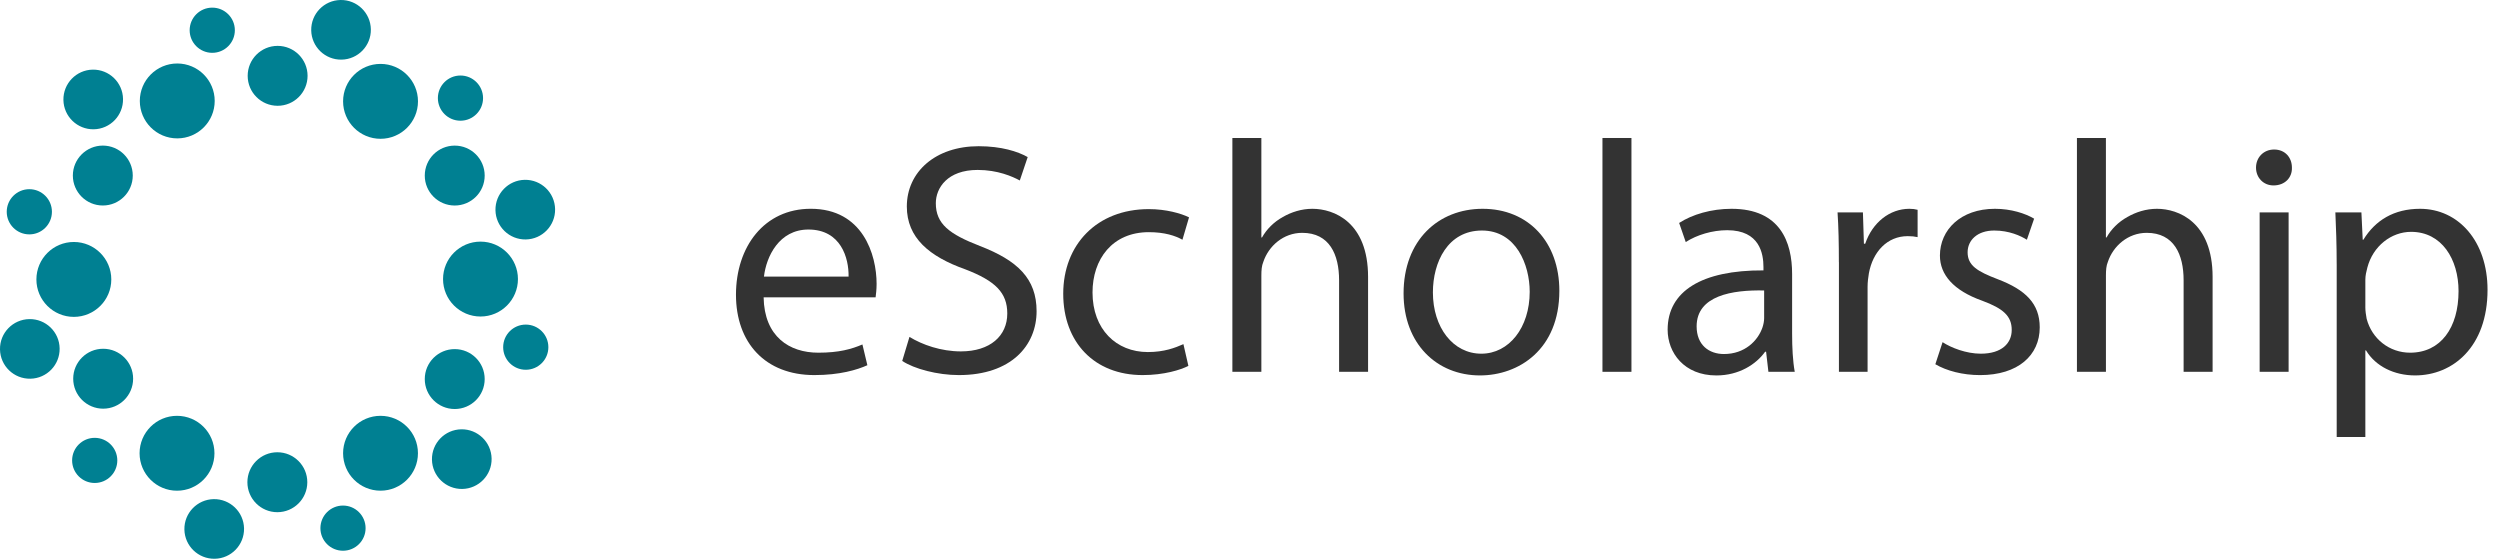
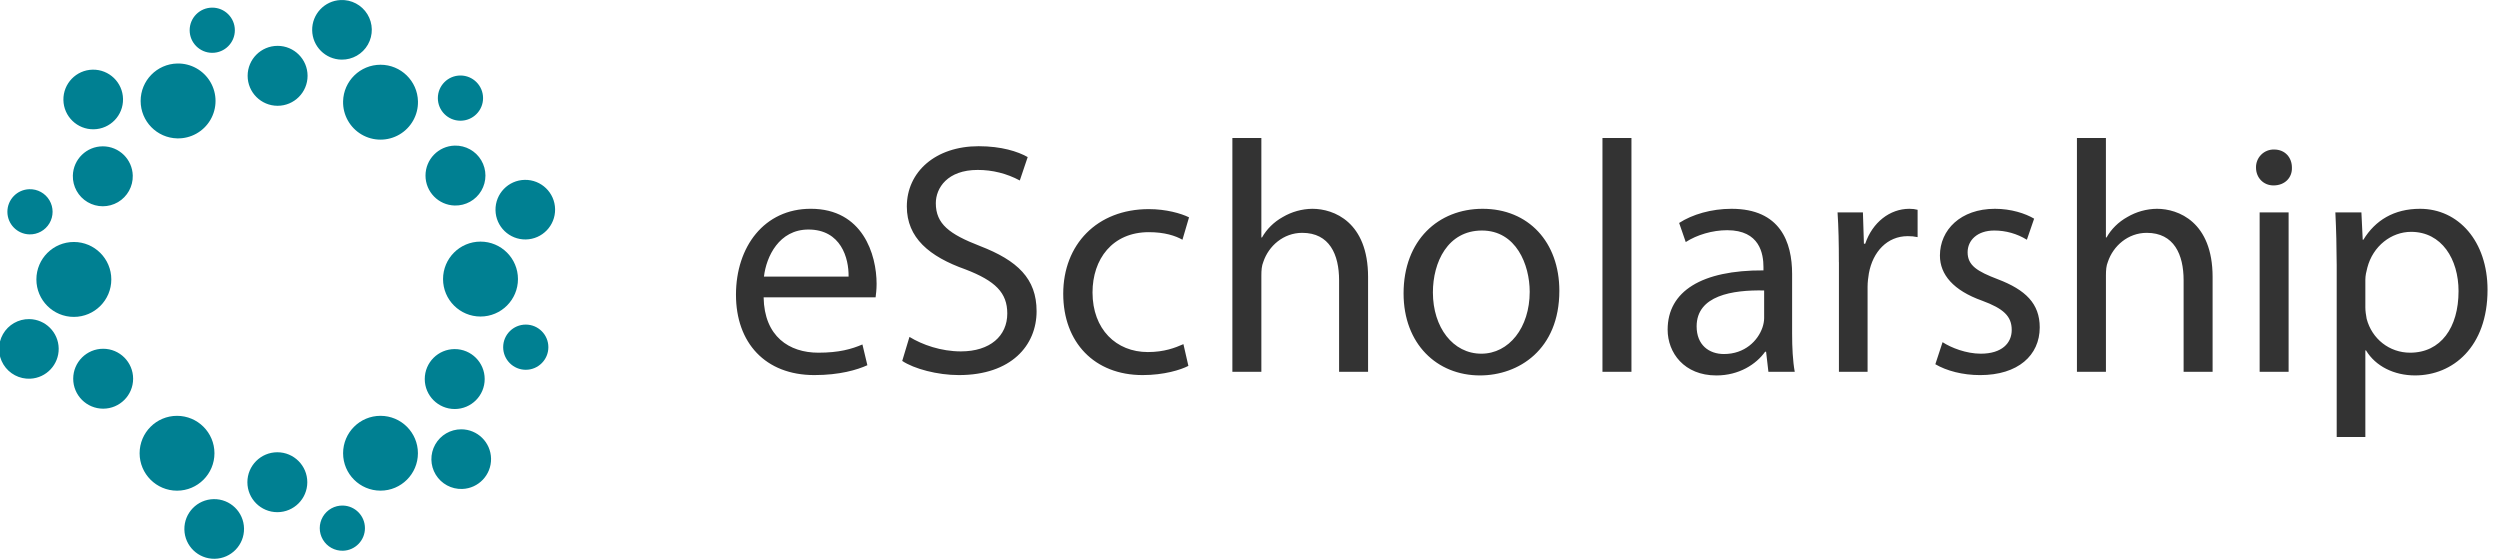
- <svg xmlns="http://www.w3.org/2000/svg" version="1.1" id="Layer_1" x="0px" y="0px" width="132.977px" height="29.722px" viewBox="0 0 132.977 29.722" enable-background="new 0 0 132.977 29.722" xml:space="preserve">
-   <path fill="#008092" d="M11.29,2.81c0.663,0,1.202-0.537,1.202-1.202c0-0.664-0.539-1.202-1.202-1.202  c-0.663,0-1.202,0.538-1.202,1.202C10.088,2.272,10.627,2.81,11.29,2.81" />
-   <path fill="#008092" d="M4.987,6.877C5.862,6.862,6.56,6.139,6.544,5.263C6.53,4.387,5.807,3.689,4.931,3.704  C4.056,3.72,3.358,4.442,3.373,5.318C3.389,6.195,4.111,6.892,4.987,6.877" />
-   <path fill="#008092" d="M1.561,12.467c0.663,0,1.201-0.538,1.201-1.202s-0.538-1.202-1.201-1.202c-0.664,0-1.203,0.538-1.203,1.202  S0.896,12.467,1.561,12.467" />
-   <path fill="#008092" d="M1.559,16.973C0.684,16.988-0.016,17.709,0,18.586c0.015,0.877,0.738,1.573,1.614,1.558  c0.875-0.015,1.573-0.736,1.558-1.613C3.157,17.655,2.435,16.958,1.559,16.973" />
-   <path fill="#008092" d="M5.038,23.289c-0.663,0-1.202,0.538-1.202,1.2c0,0.664,0.539,1.201,1.202,1.201  c0.663,0,1.202-0.537,1.202-1.201C6.239,23.827,5.7,23.289,5.038,23.289" />
-   <path fill="#008092" d="M11.367,26.549c-0.876,0.016-1.574,0.738-1.559,1.615c0.016,0.875,0.738,1.573,1.614,1.557  c0.876-0.015,1.573-0.736,1.559-1.613C12.965,27.233,12.243,26.535,11.367,26.549" />
-   <path fill="#008092" d="M18.244,26.891c-0.664,0-1.201,0.539-1.201,1.202c0,0.664,0.537,1.201,1.201,1.201s1.202-0.537,1.202-1.201  C19.446,27.43,18.908,26.891,18.244,26.891" />
-   <path fill="#008092" d="M24.536,22.835c-0.877,0.015-1.575,0.737-1.56,1.614c0.016,0.876,0.739,1.574,1.615,1.559  c0.875-0.016,1.573-0.738,1.558-1.615C26.134,23.518,25.411,22.821,24.536,22.835" />
-   <path fill="#008092" d="M27.966,17.265c-0.664,0-1.202,0.538-1.202,1.202s0.538,1.201,1.202,1.201s1.202-0.537,1.202-1.201  S28.63,17.265,27.966,17.265" />
-   <path fill="#008092" d="M27.968,12.737c0.875-0.015,1.574-0.737,1.558-1.613c-0.015-0.876-0.738-1.574-1.613-1.559  c-0.876,0.016-1.574,0.738-1.559,1.615C26.37,12.055,27.092,12.752,27.968,12.737" />
-   <path fill="#008092" d="M24.492,6.421c0.663,0,1.202-0.538,1.202-1.202c0-0.664-0.539-1.202-1.202-1.202  c-0.664,0-1.201,0.538-1.201,1.202C23.292,5.883,23.828,6.421,24.492,6.421" />
-   <path fill="#008092" d="M18.168,3.172c0.876-0.015,1.574-0.738,1.558-1.614C19.711,0.683,18.988-0.016,18.112,0  c-0.875,0.015-1.573,0.737-1.558,1.614C16.57,2.491,17.292,3.188,18.168,3.172" />
-   <path fill="#008092" d="M18.249,5.391c0,1.101,0.892,1.992,1.992,1.992c1.099,0,1.992-0.892,1.992-1.992  c0-1.1-0.893-1.992-1.992-1.992C19.141,3.399,18.249,4.292,18.249,5.391" />
-   <path fill="#008092" d="M14.767,5.627c0.879,0,1.593-0.714,1.593-1.594c0-0.879-0.714-1.593-1.593-1.593  c-0.88,0-1.593,0.714-1.593,1.593C13.174,4.914,13.887,5.627,14.767,5.627" />
-   <path fill="#008092" d="M9.428,7.361c1.1,0,1.992-0.891,1.992-1.992c0-1.1-0.892-1.992-1.992-1.992c-1.1,0-1.991,0.892-1.991,1.992  C7.437,6.47,8.328,7.361,9.428,7.361" />
-   <path fill="#008092" d="M3.875,9.338c0,0.88,0.714,1.593,1.594,1.593c0.879,0,1.593-0.713,1.593-1.593  c0-0.881-0.714-1.594-1.593-1.594C4.59,7.745,3.875,8.458,3.875,9.338" />
-   <path fill="#008092" d="M3.928,12.871c-1.1,0-1.992,0.892-1.992,1.993c0,1.099,0.892,1.991,1.992,1.991  c1.099,0,1.992-0.892,1.992-1.991C5.92,13.763,5.027,12.871,3.928,12.871" />
-   <path fill="#008092" d="M5.488,18.551c-0.88,0-1.594,0.713-1.594,1.592c0,0.881,0.714,1.595,1.594,1.595  c0.88,0,1.593-0.714,1.593-1.595C7.082,19.264,6.369,18.551,5.488,18.551" />
-   <path fill="#008092" d="M11.407,24.109c0-1.1-0.891-1.991-1.992-1.991c-1.099,0-1.991,0.892-1.991,1.991s0.892,1.992,1.991,1.992  C10.516,26.101,11.407,25.208,11.407,24.109" />
-   <path fill="#008092" d="M14.752,24.056c-0.88,0-1.593,0.714-1.593,1.593c0,0.881,0.713,1.595,1.593,1.595s1.594-0.714,1.594-1.595  C16.346,24.77,15.632,24.056,14.752,24.056" />
-   <path fill="#008092" d="M20.24,22.118c-1.1,0-1.991,0.891-1.991,1.99c0,1.101,0.891,1.992,1.991,1.992  c1.1,0,1.991-0.892,1.991-1.992C22.231,23.008,21.34,22.118,20.24,22.118" />
-   <path fill="#008092" d="M24.187,21.756c0.88,0,1.594-0.713,1.594-1.594c0-0.88-0.714-1.593-1.594-1.593s-1.593,0.713-1.593,1.593  C22.593,21.043,23.307,21.756,24.187,21.756" />
-   <path fill="#008092" d="M23.566,14.844c0,1.1,0.892,1.992,1.993,1.992c1.099,0,1.991-0.893,1.991-1.992  c0-1.1-0.892-1.992-1.991-1.992C24.458,12.852,23.566,13.744,23.566,14.844" />
-   <path fill="#008092" d="M24.187,10.932c0.88,0,1.594-0.713,1.594-1.593c0-0.881-0.714-1.594-1.594-1.594s-1.593,0.713-1.593,1.594  C22.593,10.219,23.307,10.932,24.187,10.932" />
-   <g>
-     <path fill="#333333" d="M40.618,15.818c0.035,2.085,1.366,2.942,2.908,2.942c1.104,0,1.769-0.191,2.347-0.438l0.263,1.104   c-0.543,0.246-1.471,0.525-2.82,0.525c-2.61,0-4.169-1.717-4.169-4.274s1.506-4.572,3.977-4.572c2.768,0,3.503,2.435,3.503,3.994   c0,0.315-0.035,0.561-0.053,0.718H40.618z M45.137,14.714c0.018-0.981-0.403-2.505-2.137-2.505c-1.559,0-2.242,1.437-2.365,2.505   H45.137z" />
-     <path fill="#333333" d="M48.375,17.92c0.683,0.42,1.682,0.771,2.733,0.771c1.559,0,2.47-0.823,2.47-2.015   c0-1.104-0.631-1.734-2.225-2.347c-1.927-0.683-3.118-1.682-3.118-3.346c0-1.839,1.524-3.206,3.819-3.206   c1.208,0,2.084,0.28,2.61,0.578L54.244,9.6c-0.385-0.21-1.173-0.561-2.242-0.561c-1.611,0-2.225,0.963-2.225,1.769   c0,1.104,0.718,1.646,2.347,2.277c1.997,0.771,3.013,1.734,3.013,3.468c0,1.822-1.349,3.398-4.134,3.398   c-1.139,0-2.382-0.332-3.013-0.753L48.375,17.92z" />
-     <path fill="#333333" d="M63.211,19.461c-0.403,0.211-1.296,0.49-2.435,0.49c-2.558,0-4.222-1.734-4.222-4.326   c0-2.61,1.787-4.502,4.555-4.502c0.911,0,1.716,0.228,2.137,0.438l-0.351,1.191c-0.368-0.21-0.946-0.403-1.787-0.403   c-1.944,0-2.996,1.437-2.996,3.206c0,1.962,1.261,3.171,2.943,3.171c0.876,0,1.454-0.228,1.892-0.421L63.211,19.461z" />
-   </g>
-   <g>
-     <path fill="#333333" d="M65.551,7.34h1.542v5.29h0.035c0.245-0.438,0.63-0.823,1.104-1.086c0.455-0.263,0.999-0.438,1.576-0.438   c1.139,0,2.961,0.701,2.961,3.626v5.045h-1.542v-4.87c0-1.367-0.508-2.522-1.962-2.522c-0.998,0-1.787,0.701-2.067,1.542   c-0.087,0.21-0.105,0.438-0.105,0.735v5.115h-1.542V7.34z" />
-     <path fill="#333333" d="M82.943,15.468c0,3.135-2.172,4.501-4.222,4.501c-2.295,0-4.064-1.682-4.064-4.361   c0-2.838,1.857-4.502,4.205-4.502C81.297,11.106,82.943,12.875,82.943,15.468z M76.217,15.555c0,1.857,1.068,3.258,2.575,3.258   c1.471,0,2.574-1.383,2.574-3.293c0-1.436-0.718-3.258-2.539-3.258C77.005,12.262,76.217,13.944,76.217,15.555z" />
-   </g>
-   <g>
-     <path fill="#333333" d="M85.236,7.34h1.542v12.437h-1.542V7.34z" />
-     <path fill="#333333" d="M94.063,19.777l-0.123-1.068h-0.052c-0.474,0.665-1.384,1.261-2.593,1.261   c-1.717,0-2.592-1.209-2.592-2.435c0-2.049,1.821-3.17,5.097-3.153v-0.175c0-0.701-0.192-1.962-1.927-1.962   c-0.788,0-1.611,0.245-2.207,0.63l-0.351-1.016c0.7-0.455,1.717-0.753,2.785-0.753c2.593,0,3.224,1.769,3.224,3.468v3.17   c0,0.736,0.035,1.454,0.14,2.032H94.063z M93.836,15.45c-1.682-0.035-3.591,0.263-3.591,1.91c0,0.998,0.666,1.471,1.453,1.471   c1.104,0,1.805-0.7,2.051-1.418c0.052-0.158,0.087-0.334,0.087-0.491V15.45z" />
-     <path fill="#333333" d="M97.811,13.944c0-0.999-0.018-1.857-0.07-2.646h1.349l0.053,1.665h0.07   c0.385-1.139,1.313-1.857,2.348-1.857c0.175,0,0.297,0.018,0.438,0.053v1.454c-0.158-0.035-0.315-0.052-0.525-0.052   c-1.086,0-1.857,0.823-2.067,1.979c-0.034,0.21-0.069,0.456-0.069,0.718v4.52h-1.524V13.944z" />
-     <path fill="#333333" d="M103.327,18.2c0.455,0.299,1.262,0.613,2.032,0.613c1.121,0,1.646-0.561,1.646-1.261   c0-0.735-0.438-1.139-1.577-1.559c-1.523-0.543-2.242-1.384-2.242-2.4c0-1.366,1.104-2.487,2.926-2.487   c0.858,0,1.611,0.245,2.085,0.525l-0.386,1.121c-0.332-0.21-0.945-0.49-1.734-0.49c-0.91,0-1.418,0.525-1.418,1.156   c0,0.701,0.508,1.016,1.611,1.437c1.471,0.561,2.225,1.296,2.225,2.558c0,1.488-1.156,2.539-3.171,2.539   c-0.929,0-1.786-0.228-2.382-0.578L103.327,18.2z" />
-     <path fill="#333333" d="M110.473,7.34h1.542v5.29h0.035c0.244-0.438,0.63-0.823,1.104-1.086c0.455-0.263,0.998-0.438,1.576-0.438   c1.139,0,2.96,0.701,2.96,3.626v5.045h-1.542v-4.87c0-1.367-0.508-2.522-1.961-2.522c-0.999,0-1.787,0.701-2.067,1.542   c-0.087,0.21-0.104,0.438-0.104,0.735v5.115h-1.542V7.34z" />
-     <path fill="#333333" d="M121.909,8.917c0.018,0.525-0.368,0.946-0.98,0.946c-0.544,0-0.93-0.42-0.93-0.946   c0-0.543,0.403-0.964,0.964-0.964C121.541,7.953,121.909,8.373,121.909,8.917z M120.192,19.777v-8.479h1.541v8.479H120.192z" />
-     <path fill="#333333" d="M124.29,14.066c0-1.086-0.035-1.962-0.07-2.768h1.385l0.07,1.454h0.035c0.63-1.033,1.629-1.646,3.012-1.646   c2.051,0,3.592,1.734,3.592,4.309c0,3.048-1.857,4.554-3.854,4.554c-1.121,0-2.103-0.49-2.61-1.331h-0.035v4.606h-1.524V14.066z    M125.814,16.326c0,0.227,0.035,0.438,0.07,0.63c0.28,1.068,1.208,1.804,2.312,1.804c1.629,0,2.576-1.33,2.576-3.275   c0-1.699-0.895-3.153-2.523-3.153c-1.051,0-2.031,0.753-2.33,1.91c-0.052,0.192-0.104,0.42-0.104,0.63V16.326z" />
-   </g>
-   <g>
- </g>
-   <g>
- </g>
-   <g>
- </g>
-   <g>
- </g>
-   <g>
- </g>
-   <g>
- </g>
-   <g>
- </g>
-   <g>
- </g>
-   <g>
- </g>
-   <g>
- </g>
-   <g>
- </g>
-   <g>
- </g>
-   <g>
- </g>
-   <g>
- </g>
-   <g>
- </g>
+ <svg xmlns="http://www.w3.org/2000/svg" width="132.977" height="29.722" viewBox="0 0 132.977 29.722">
+   <path fill="#008092" d="M11.29 2.81a1.202 1.202 0 1 0 0-2.404 1.202 1.202 0 0 0 0 2.404M4.987 6.877a1.585 1.585 0 0 0 1.557-1.614 1.586 1.586 0 1 0-1.557 1.614m-3.426 5.59a1.202 1.202 0 1 0-.001-2.403 1.202 1.202 0 0 0 .001 2.403m-.002 4.506a1.586 1.586 0 1 0 .053 3.17 1.586 1.586 0 0 0-.053-3.17m9.808 9.576a1.586 1.586 0 1 0 .053 3.173 1.586 1.586 0 0 0-.053-3.173m6.877.342a1.202 1.202 0 1 0 .001 2.403 1.202 1.202 0 0 0-.001-2.403m6.292-4.056a1.587 1.587 0 1 0 .053 3.173 1.587 1.587 0 0 0-.053-3.173m3.43-5.57a1.202 1.202 0 1 0 0 2.404 1.202 1.202 0 0 0 0-2.404m.002-4.528a1.585 1.585 0 1 0-.054-3.17 1.585 1.585 0 0 0 .054 3.17m-3.476-6.316a1.202 1.202 0 1 0 0-2.405 1.202 1.202 0 0 0 0 2.405m-6.324-3.249a1.586 1.586 0 1 0-.054-3.17 1.586 1.586 0 0 0 .054 3.17m.081 2.219a1.992 1.992 0 1 0 3.983 0 1.992 1.992 0 0 0-3.983 0m-3.482.236a1.594 1.594 0 1 0-.002-3.188 1.594 1.594 0 0 0 .002 3.188M9.428 7.361a1.992 1.992 0 1 0 0-3.983 1.992 1.992 0 0 0 0 3.983M3.875 9.338a1.594 1.594 0 1 0 3.187-.001 1.594 1.594 0 0 0-3.187.001m.053 3.533a1.992 1.992 0 1 0 0 3.985 1.992 1.992 0 0 0 0-3.985m1.56 5.68a1.593 1.593 0 1 0-.001 3.187 1.593 1.593 0 0 0 .001-3.187m5.919 5.558a1.99 1.99 0 1 0-3.981 0 1.99 1.99 0 0 0 3.981 0m3.345-.053a1.593 1.593 0 1 0 0 3.187 1.593 1.593 0 0 0 0-3.187m5.488-1.938a1.99 1.99 0 1 0-.001 3.98 1.99 1.99 0 0 0 .001-3.98m3.947-.362a1.594 1.594 0 1 0 0-3.188 1.594 1.594 0 0 0 0 3.188m-.621-6.912a1.992 1.992 0 1 0 3.985 0 1.992 1.992 0 0 0-3.985 0m.621-3.912a1.594 1.594 0 1 0 0-3.187 1.594 1.594 0 0 0 0 3.187" />
+   <path d="M40.618 15.818c.035 2.085 1.366 2.942 2.908 2.942 1.104 0 1.769-.191 2.347-.438l.263 1.104c-.543.246-1.471.525-2.82.525-2.61 0-4.169-1.717-4.169-4.274s1.506-4.572 3.977-4.572c2.768 0 3.503 2.435 3.503 3.994 0 .315-.035.561-.053.718h-5.956zm4.519-1.104c.018-.981-.403-2.505-2.137-2.505-1.559 0-2.242 1.437-2.365 2.505h4.502zm3.238 3.206c.683.42 1.682.771 2.733.771 1.559 0 2.47-.823 2.47-2.015 0-1.104-.631-1.734-2.225-2.347-1.927-.683-3.118-1.682-3.118-3.346 0-1.839 1.524-3.206 3.819-3.206 1.208 0 2.084.28 2.61.578l-.42 1.245a4.7 4.7 0 0 0-2.242-.561c-1.611 0-2.225.963-2.225 1.769 0 1.104.718 1.646 2.347 2.277 1.997.771 3.013 1.734 3.013 3.468 0 1.822-1.349 3.398-4.134 3.398-1.139 0-2.382-.332-3.013-.753l.385-1.278zm14.836 1.541c-.403.211-1.296.49-2.435.49-2.558 0-4.222-1.734-4.222-4.326 0-2.61 1.787-4.502 4.555-4.502.911 0 1.716.228 2.137.438l-.351 1.191c-.368-.21-.946-.403-1.787-.403-1.944 0-2.996 1.437-2.996 3.206 0 1.962 1.261 3.171 2.943 3.171.876 0 1.454-.228 1.892-.421l.264 1.156zm2.34-12.121h1.542v5.29h.035c.245-.438.63-.823 1.104-1.086a3.17 3.17 0 0 1 1.576-.438c1.139 0 2.961.701 2.961 3.626v5.045h-1.542v-4.87c0-1.367-.508-2.522-1.962-2.522-.998 0-1.787.701-2.067 1.542-.087.21-.105.438-.105.735v5.115h-1.542V7.34zm17.392 8.128c0 3.135-2.172 4.501-4.222 4.501-2.295 0-4.064-1.682-4.064-4.361 0-2.838 1.857-4.502 4.205-4.502 2.435 0 4.081 1.769 4.081 4.362zm-6.726.087c0 1.857 1.068 3.258 2.575 3.258 1.471 0 2.574-1.383 2.574-3.293 0-1.436-.718-3.258-2.539-3.258-1.822 0-2.61 1.682-2.61 3.293zm9.019-8.215h1.542v12.437h-1.542V7.34zm8.827 12.437l-.123-1.068h-.052c-.474.665-1.384 1.261-2.593 1.261-1.717 0-2.592-1.209-2.592-2.435 0-2.049 1.821-3.17 5.097-3.153v-.175c0-.701-.192-1.962-1.927-1.962-.788 0-1.611.245-2.207.63l-.351-1.016c.7-.455 1.717-.753 2.785-.753 2.593 0 3.224 1.769 3.224 3.468v3.17c0 .736.035 1.454.14 2.032h-1.401zm-.227-4.327c-1.682-.035-3.591.263-3.591 1.91 0 .998.666 1.471 1.453 1.471 1.104 0 1.805-.7 2.051-1.418.052-.158.087-.334.087-.491V15.45zm3.975-1.506c0-.999-.018-1.857-.07-2.646h1.349l.053 1.665h.07c.385-1.139 1.313-1.857 2.348-1.857.175 0 .297.018.438.053v1.454a2.319 2.319 0 0 0-.525-.052c-1.086 0-1.857.823-2.067 1.979-.034.21-.069.456-.069.718v4.52h-1.524v-5.834zm5.516 4.256c.455.299 1.262.613 2.032.613 1.121 0 1.646-.561 1.646-1.261 0-.735-.438-1.139-1.577-1.559-1.523-.543-2.242-1.384-2.242-2.4 0-1.366 1.104-2.487 2.926-2.487.858 0 1.611.245 2.085.525l-.386 1.121a3.296 3.296 0 0 0-1.734-.49c-.91 0-1.418.525-1.418 1.156 0 .701.508 1.016 1.611 1.437 1.471.561 2.225 1.296 2.225 2.558 0 1.488-1.156 2.539-3.171 2.539-.929 0-1.786-.228-2.382-.578l.385-1.174zm7.146-10.86h1.542v5.29h.035c.244-.438.63-.823 1.104-1.086a3.167 3.167 0 0 1 1.576-.438c1.139 0 2.96.701 2.96 3.626v5.045h-1.542v-4.87c0-1.367-.508-2.522-1.961-2.522-.999 0-1.787.701-2.067 1.542-.087.21-.104.438-.104.735v5.115h-1.542V7.34zm11.436 1.577c.018.525-.368.946-.98.946-.544 0-.93-.42-.93-.946a.94.94 0 0 1 .964-.964c.578 0 .946.42.946.964zm-1.717 10.86v-8.479h1.541v8.479h-1.541zm4.098-5.711a60.41 60.41 0 0 0-.07-2.768h1.385l.07 1.454h.035c.63-1.033 1.629-1.646 3.012-1.646 2.051 0 3.592 1.734 3.592 4.309 0 3.048-1.857 4.554-3.854 4.554-1.121 0-2.103-.49-2.61-1.331h-.035v4.606h-1.524v-9.178zm1.524 2.26c0 .227.035.438.07.63.28 1.068 1.208 1.804 2.312 1.804 1.629 0 2.576-1.33 2.576-3.275 0-1.699-.895-3.153-2.523-3.153-1.051 0-2.031.753-2.33 1.91-.052.192-.104.42-.104.63v1.454z" fill="#333" />
</svg>
